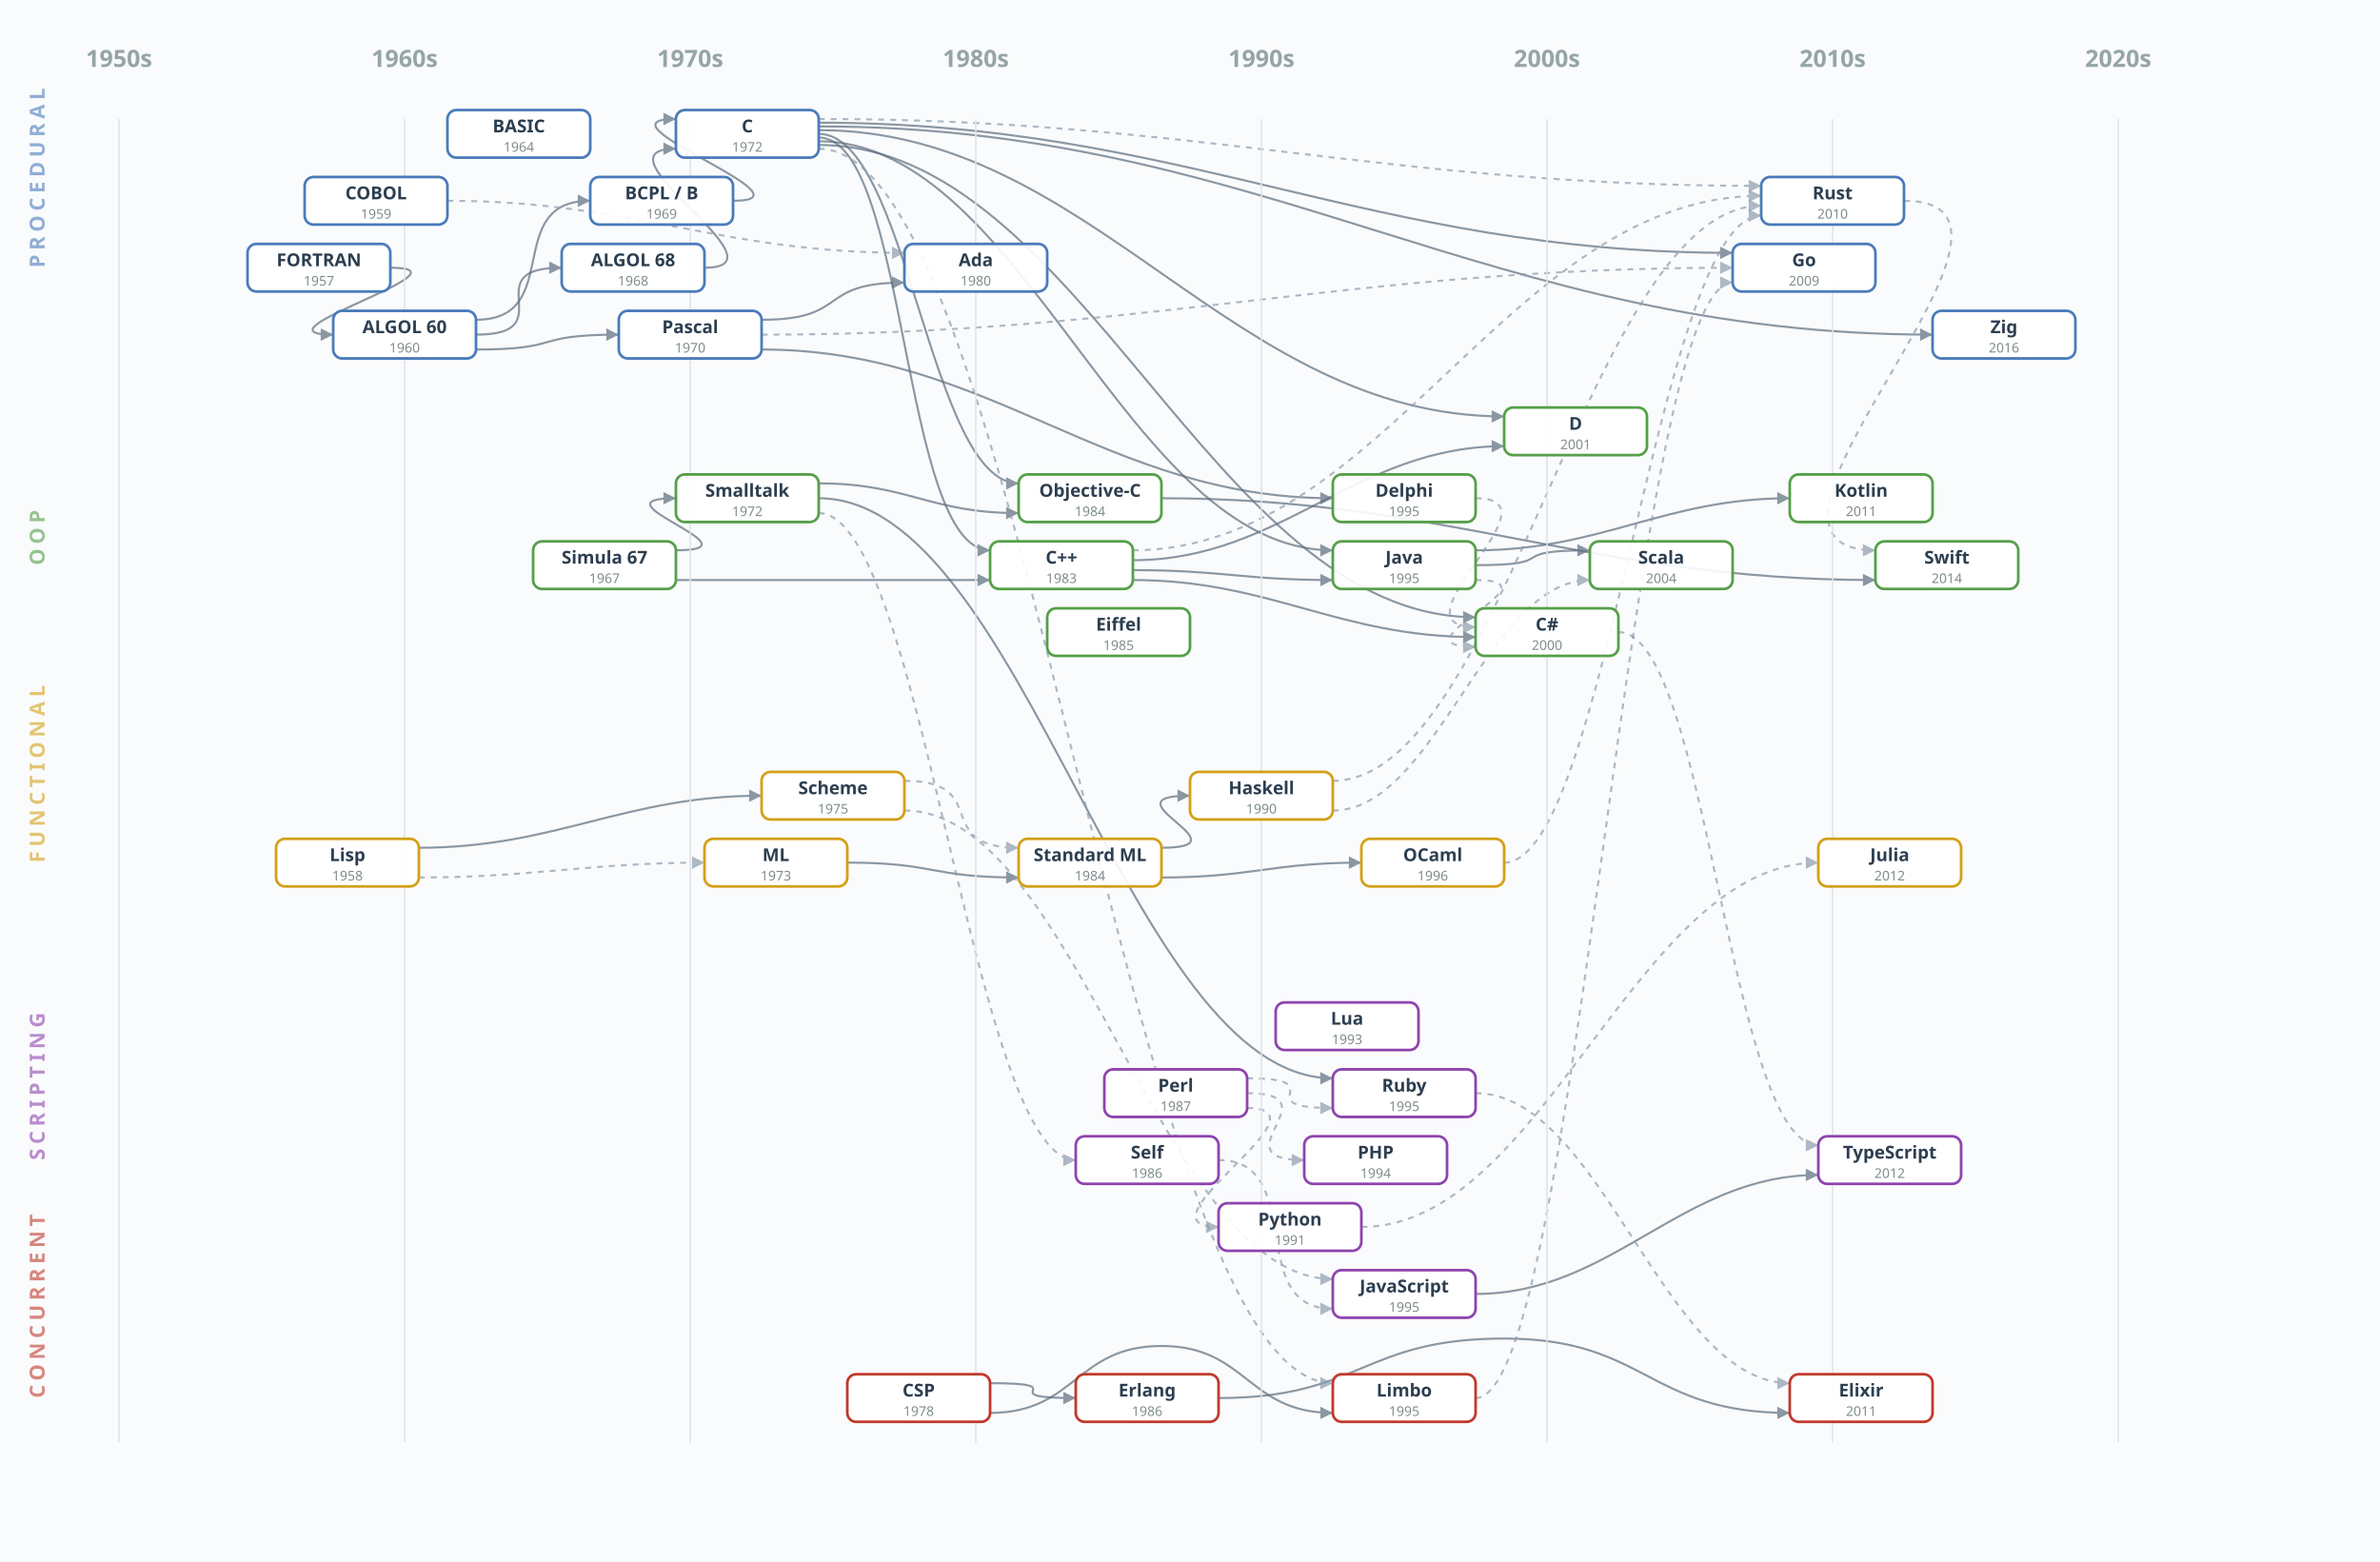
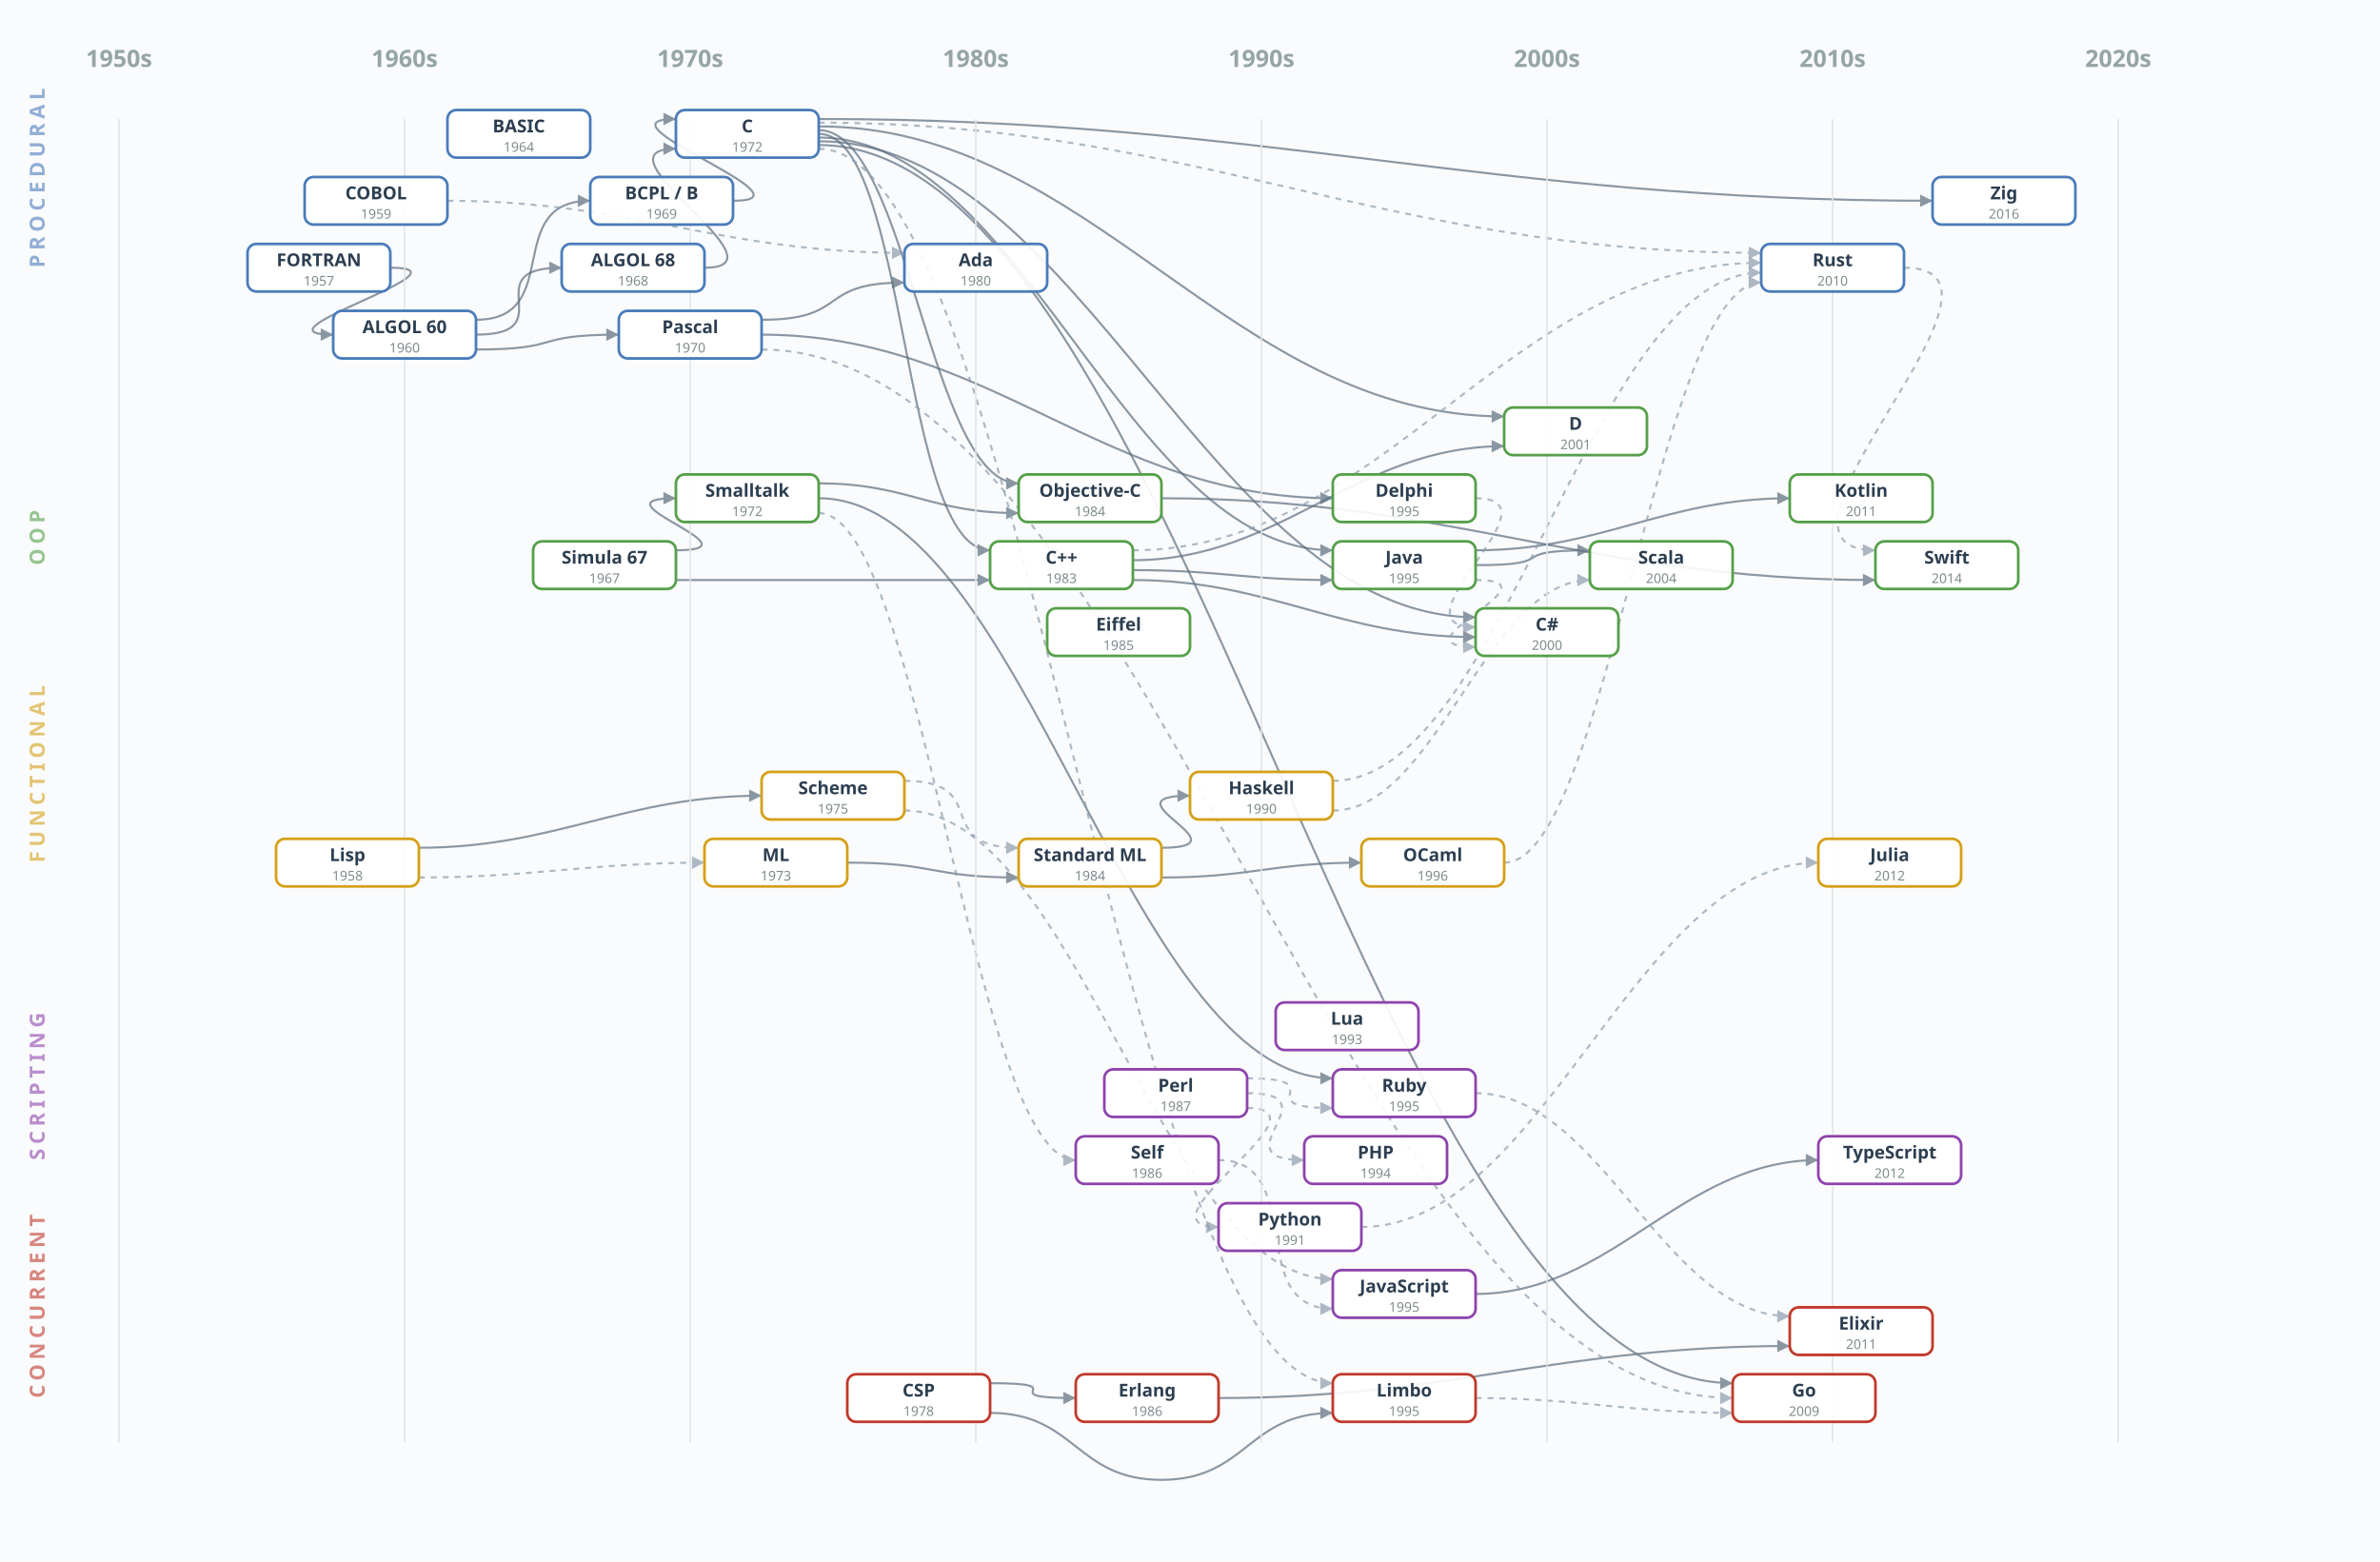
<svg xmlns="http://www.w3.org/2000/svg" viewBox="0 0 1600 1050" width="1600" height="1050">
  <rect width="1600" height="1050" fill="#fafbfc" />
  <defs>
    <marker id="as" viewBox="0 0 10 10" refX="10" refY="5" markerWidth="6" markerHeight="6" orient="auto-start-reverse">
      <path d="M0 0L10 5L0 10z" fill="#5a6c7d" />
    </marker>
    <marker id="ad" viewBox="0 0 10 10" refX="10" refY="5" markerWidth="6" markerHeight="6" orient="auto-start-reverse">
      <path d="M0 0L10 5L0 10z" fill="#8b9bac" />
    </marker>
  </defs>
  <path d="M262.4,180C322.4,180 164.0,225 224.0,225" stroke="#5a6c7d" stroke-width="1.4" fill="none" marker-end="url(#as)" opacity="0.7" />
  <path d="M320.0,225.0C380.0,225.0 317.6,180 377.6,180" stroke="#5a6c7d" stroke-width="1.4" fill="none" marker-end="url(#as)" opacity="0.7" />
  <path d="M320.0,235.0C380.0,235.0 356.0,225 416.0,225" stroke="#5a6c7d" stroke-width="1.4" fill="none" marker-end="url(#as)" opacity="0.7" />
  <path d="M320.0,215.0C380.0,215.0 336.8,135 396.8,135" stroke="#5a6c7d" stroke-width="1.4" fill="none" marker-end="url(#as)" opacity="0.7" />
  <path d="M492.8,135C552.8,135 394.4,80.0 454.4,80.0" stroke="#5a6c7d" stroke-width="1.4" fill="none" marker-end="url(#as)" opacity="0.7" />
  <path d="M473.6,180C533.6,180 394.4,100.0 454.4,100.0" stroke="#5a6c7d" stroke-width="1.4" fill="none" marker-end="url(#as)" opacity="0.7" />
  <path d="M512.0,215.0C572.0,215.0 548.0,190.0 608.0,190.0" stroke="#5a6c7d" stroke-width="1.4" fill="none" marker-end="url(#as)" opacity="0.7" />
-   <path d="M512.0,235.0C665.6,235.0 742.4,335 896.0,335" stroke="#5a6c7d" stroke-width="1.4" fill="none" marker-end="url(#as)" opacity="0.7" />
-   <path d="M550.4,92.5C610.4,92.5 605.6,370.0 665.6,370.0" stroke="#5a6c7d" stroke-width="1.4" fill="none" marker-end="url(#as)" opacity="0.7" />
-   <path d="M550.4,90.0C610.4,90.0 624.8,325.0 684.8,325.0" stroke="#5a6c7d" stroke-width="1.4" fill="none" marker-end="url(#as)" opacity="0.7" />
-   <path d="M550.4,95.0C688.64,95.0 757.76,370.0 896.0,370.0" stroke="#5a6c7d" stroke-width="1.4" fill="none" marker-end="url(#as)" opacity="0.7" />
-   <path d="M550.4,97.5C727.04,97.5 815.36,415.0 992.0,415.0" stroke="#5a6c7d" stroke-width="1.4" fill="none" marker-end="url(#as)" opacity="0.7" />
-   <path d="M550.4,82.5C796.16,82.5 919.04,170.0 1164.8,170.0" stroke="#5a6c7d" stroke-width="1.4" fill="none" marker-end="url(#as)" opacity="0.7" />
-   <path d="M550.4,87.5C734.72,87.5 826.88,280.0 1011.2,280.0" stroke="#5a6c7d" stroke-width="1.4" fill="none" marker-end="url(#as)" opacity="0.7" />
-   <path d="M550.4,85.0C849.92,85.0 999.68,225 1299.2,225" stroke="#5a6c7d" stroke-width="1.4" fill="none" marker-end="url(#as)" opacity="0.7" />
+   <path d="M512.0,225.0C665.6,225.0 742.4,335 896.0,335" stroke="#5a6c7d" stroke-width="1.4" fill="none" marker-end="url(#as)" opacity="0.7" />
+   <path d="M550.4,90.0C610.4,90.0 605.6,370.0 665.6,370.0" stroke="#5a6c7d" stroke-width="1.4" fill="none" marker-end="url(#as)" opacity="0.7" />
+   <path d="M550.4,87.5C610.4,87.5 624.8,325.0 684.8,325.0" stroke="#5a6c7d" stroke-width="1.4" fill="none" marker-end="url(#as)" opacity="0.7" />
+   <path d="M550.4,92.5C688.64,92.5 757.76,370.0 896.0,370.0" stroke="#5a6c7d" stroke-width="1.4" fill="none" marker-end="url(#as)" opacity="0.7" />
+   <path d="M550.4,95.0C727.04,95.0 815.36,415.0 992.0,415.0" stroke="#5a6c7d" stroke-width="1.4" fill="none" marker-end="url(#as)" opacity="0.7" />
+   <path d="M550.4,97.5C796.16,97.5 919.04,930.0 1164.8,930.0" stroke="#5a6c7d" stroke-width="1.4" fill="none" marker-end="url(#as)" opacity="0.7" />
+   <path d="M550.4,85.0C734.72,85.0 826.88,280.0 1011.2,280.0" stroke="#5a6c7d" stroke-width="1.4" fill="none" marker-end="url(#as)" opacity="0.7" />
+   <path d="M550.4,80.0C849.92,80.0 999.68,135 1299.2,135" stroke="#5a6c7d" stroke-width="1.4" fill="none" marker-end="url(#as)" opacity="0.7" />
  <path d="M454.4,370.0C514.4,370.0 394.4,335 454.4,335" stroke="#5a6c7d" stroke-width="1.4" fill="none" marker-end="url(#as)" opacity="0.7" />
  <path d="M454.4,390.0C538.88,390.0 581.12,390.0 665.6,390.0" stroke="#5a6c7d" stroke-width="1.4" fill="none" marker-end="url(#as)" opacity="0.7" />
  <path d="M550.4,325.0C610.4,325.0 624.8,345.0 684.8,345.0" stroke="#5a6c7d" stroke-width="1.4" fill="none" marker-end="url(#as)" opacity="0.7" />
  <path d="M550.4,335.0C688.64,335.0 757.76,725.0 896.0,725.0" stroke="#5a6c7d" stroke-width="1.4" fill="none" marker-end="url(#as)" opacity="0.7" />
  <path d="M761.6,383.333C821.6,383.333 836.0,390.0 896.0,390.0" stroke="#5a6c7d" stroke-width="1.4" fill="none" marker-end="url(#as)" opacity="0.7" />
  <path d="M761.6,390.0C853.76,390.0 899.84,428.333 992.0,428.333" stroke="#5a6c7d" stroke-width="1.4" fill="none" marker-end="url(#as)" opacity="0.7" />
  <path d="M761.6,376.667C861.44,376.667 911.36,300.0 1011.2,300.0" stroke="#5a6c7d" stroke-width="1.4" fill="none" marker-end="url(#as)" opacity="0.7" />
  <path d="M780.8,335C972.8,335 1068.8,390.0 1260.8,390.0" stroke="#5a6c7d" stroke-width="1.4" fill="none" marker-end="url(#as)" opacity="0.7" />
  <path d="M992.0,380.0C1052.0,380.0 1008.8,370.0 1068.8,370.0" stroke="#5a6c7d" stroke-width="1.4" fill="none" marker-end="url(#as)" opacity="0.7" />
  <path d="M992.0,370.0C1076.48,370.0 1118.72,335 1203.2,335" stroke="#5a6c7d" stroke-width="1.4" fill="none" marker-end="url(#as)" opacity="0.7" />
  <path d="M281.6,570.0C373.76,570.0 419.84,535 512.0,535" stroke="#5a6c7d" stroke-width="1.4" fill="none" marker-end="url(#as)" opacity="0.7" />
  <path d="M569.6,580C629.6,580 624.8,590.0 684.8,590.0" stroke="#5a6c7d" stroke-width="1.4" fill="none" marker-end="url(#as)" opacity="0.7" />
  <path d="M780.8,590.0C840.8,590.0 855.2,580 915.2,580" stroke="#5a6c7d" stroke-width="1.4" fill="none" marker-end="url(#as)" opacity="0.7" />
  <path d="M780.8,570.0C840.8,570.0 740.0,535 800.0,535" stroke="#5a6c7d" stroke-width="1.4" fill="none" marker-end="url(#as)" opacity="0.7" />
-   <path d="M992.0,870C1084.16,870 1130.24,790.0 1222.4,790.0" stroke="#5a6c7d" stroke-width="1.4" fill="none" marker-end="url(#as)" opacity="0.7" />
+   <path d="M992.0,870C1084.16,870 1130.24,780 1222.4,780" stroke="#5a6c7d" stroke-width="1.4" fill="none" marker-end="url(#as)" opacity="0.7" />
  <path d="M665.6,930.0C725.6,930.0 663.2,940 723.2,940" stroke="#5a6c7d" stroke-width="1.4" fill="none" marker-end="url(#as)" opacity="0.7" />
-   <path d="M665.6,950.0C723.2,950.0 723.2,905.0 780.8,905.0C838.4,905.0 838.4,950.0 896.0,950.0" stroke="#5a6c7d" stroke-width="1.4" fill="none" marker-end="url(#as)" opacity="0.7" />
-   <path d="M819.2,940C915.2,940 915.2,900.0 1011.2,900.0C1107.2,900.0 1107.2,950.0 1203.2,950.0" stroke="#5a6c7d" stroke-width="1.4" fill="none" marker-end="url(#as)" opacity="0.7" />
+   <path d="M665.6,950.0C723.2,950.0 723.2,995.0 780.8,995.0C838.4,995.0 838.4,950.0 896.0,950.0" stroke="#5a6c7d" stroke-width="1.4" fill="none" marker-end="url(#as)" opacity="0.7" />
+   <path d="M819.2,940C972.8,940 1049.6,905.0 1203.2,905.0" stroke="#5a6c7d" stroke-width="1.4" fill="none" marker-end="url(#as)" opacity="0.7" />
  <path d="M550.4,345.0C619.52,345.0 654.08,780 723.2,780" stroke="#8b9bac" stroke-width="1.4" fill="none" stroke-dasharray="4,4" marker-end="url(#ad)" opacity="0.7" />
  <path d="M281.6,590.0C358.4,590.0 396.8,580 473.6,580" stroke="#8b9bac" stroke-width="1.4" fill="none" stroke-dasharray="4,4" marker-end="url(#ad)" opacity="0.7" />
  <path d="M608.0,525.0C668.0,525.0 624.8,570.0 684.8,570.0" stroke="#8b9bac" stroke-width="1.4" fill="none" stroke-dasharray="4,4" marker-end="url(#ad)" opacity="0.7" />
  <path d="M896.0,545.0C965.12,545.0 999.68,390.0 1068.8,390.0" stroke="#8b9bac" stroke-width="1.4" fill="none" stroke-dasharray="4,4" marker-end="url(#ad)" opacity="0.7" />
  <path d="M819.2,780C879.2,780 836.0,880.0 896.0,880.0" stroke="#8b9bac" stroke-width="1.4" fill="none" stroke-dasharray="4,4" marker-end="url(#ad)" opacity="0.7" />
  <path d="M838.4,745.0C898.4,745.0 759.2,825 819.2,825" stroke="#8b9bac" stroke-width="1.4" fill="none" stroke-dasharray="4,4" marker-end="url(#ad)" opacity="0.7" />
  <path d="M838.4,725.0C898.4,725.0 836.0,745.0 896.0,745.0" stroke="#8b9bac" stroke-width="1.4" fill="none" stroke-dasharray="4,4" marker-end="url(#ad)" opacity="0.7" />
  <path d="M838.4,735.0C898.4,735.0 816.8,780 876.8,780" stroke="#8b9bac" stroke-width="1.4" fill="none" stroke-dasharray="4,4" marker-end="url(#ad)" opacity="0.7" />
  <path d="M915.2,825C1038.08,825 1099.52,580 1222.4,580" stroke="#8b9bac" stroke-width="1.4" fill="none" stroke-dasharray="4,4" marker-end="url(#ad)" opacity="0.7" />
-   <path d="M550.4,80.0C803.84,80.0 930.56,125.0 1184.0,125.0" stroke="#8b9bac" stroke-width="1.4" fill="none" stroke-dasharray="4,4" marker-end="url(#ad)" opacity="0.7" />
-   <path d="M1011.2,580C1080.32,580 1114.88,145.0 1184.0,145.0" stroke="#8b9bac" stroke-width="1.4" fill="none" stroke-dasharray="4,4" marker-end="url(#ad)" opacity="0.7" />
-   <path d="M761.6,370.0C930.56,370.0 1015.04,131.667 1184.0,131.667" stroke="#8b9bac" stroke-width="1.4" fill="none" stroke-dasharray="4,4" marker-end="url(#ad)" opacity="0.7" />
+   <path d="M550.4,82.5C803.84,82.5 930.56,170.0 1184.0,170.0" stroke="#8b9bac" stroke-width="1.4" fill="none" stroke-dasharray="4,4" marker-end="url(#ad)" opacity="0.7" />
+   <path d="M1011.2,580C1080.32,580 1114.88,190.0 1184.0,190.0" stroke="#8b9bac" stroke-width="1.4" fill="none" stroke-dasharray="4,4" marker-end="url(#ad)" opacity="0.7" />
+   <path d="M761.6,370.0C930.56,370.0 1015.04,176.667 1184.0,176.667" stroke="#8b9bac" stroke-width="1.4" fill="none" stroke-dasharray="4,4" marker-end="url(#ad)" opacity="0.7" />
  <path d="M608.0,545.0C723.2,545.0 780.8,860.0 896.0,860.0" stroke="#8b9bac" stroke-width="1.4" fill="none" stroke-dasharray="4,4" marker-end="url(#ad)" opacity="0.7" />
-   <path d="M992.0,735C1076.48,735 1118.72,930.0 1203.2,930.0" stroke="#8b9bac" stroke-width="1.4" fill="none" stroke-dasharray="4,4" marker-end="url(#ad)" opacity="0.7" />
+   <path d="M992.0,735C1076.48,735 1118.72,885.0 1203.2,885.0" stroke="#8b9bac" stroke-width="1.4" fill="none" stroke-dasharray="4,4" marker-end="url(#ad)" opacity="0.7" />
  <path d="M992.0,390.0C1052.0,390.0 932.0,435.0 992.0,435.0" stroke="#8b9bac" stroke-width="1.4" fill="none" stroke-dasharray="4,4" marker-end="url(#ad)" opacity="0.7" />
-   <path d="M896.0,525.0C1011.2,525.0 1068.8,138.333 1184.0,138.333" stroke="#8b9bac" stroke-width="1.4" fill="none" stroke-dasharray="4,4" marker-end="url(#ad)" opacity="0.7" />
+   <path d="M896.0,525.0C1011.2,525.0 1068.8,183.333 1184.0,183.333" stroke="#8b9bac" stroke-width="1.4" fill="none" stroke-dasharray="4,4" marker-end="url(#ad)" opacity="0.7" />
  <path d="M992.0,335C1052.0,335 932.0,421.667 992.0,421.667" stroke="#8b9bac" stroke-width="1.4" fill="none" stroke-dasharray="4,4" marker-end="url(#ad)" opacity="0.7" />
  <path d="M300.8,135C423.68,135 485.12,170.0 608.0,170.0" stroke="#8b9bac" stroke-width="1.4" fill="none" stroke-dasharray="4,4" marker-end="url(#ad)" opacity="0.7" />
-   <path d="M992.0,940C1061.12,940 1095.68,190.0 1164.8,190.0" stroke="#8b9bac" stroke-width="1.4" fill="none" stroke-dasharray="4,4" marker-end="url(#ad)" opacity="0.7" />
-   <path d="M512.0,225.0C773.12,225.0 903.68,180.0 1164.8,180.0" stroke="#8b9bac" stroke-width="1.4" fill="none" stroke-dasharray="4,4" marker-end="url(#ad)" opacity="0.7" />
+   <path d="M992.0,940C1061.12,940 1095.68,950.0 1164.8,950.0" stroke="#8b9bac" stroke-width="1.4" fill="none" stroke-dasharray="4,4" marker-end="url(#ad)" opacity="0.7" />
+   <path d="M512.0,235.0C773.12,235.0 903.68,940.0 1164.8,940.0" stroke="#8b9bac" stroke-width="1.4" fill="none" stroke-dasharray="4,4" marker-end="url(#ad)" opacity="0.7" />
  <path d="M550.4,100.0C688.64,100.0 757.76,930.0 896.0,930.0" stroke="#8b9bac" stroke-width="1.4" fill="none" stroke-dasharray="4,4" marker-end="url(#ad)" opacity="0.7" />
-   <path d="M1280.0,135C1397.5,135 1143.3,370.0 1260.8,370.0" stroke="#8b9bac" stroke-width="1.4" fill="none" stroke-dasharray="4,4" marker-end="url(#ad)" opacity="0.7" />
-   <path d="M1088.0,425C1148.0,425 1162.4,770.0 1222.4,770.0" stroke="#8b9bac" stroke-width="1.4" fill="none" stroke-dasharray="4,4" marker-end="url(#ad)" opacity="0.7" />
+   <path d="M1280.0,180C1375.0,180 1165.8,370.0 1260.8,370.0" stroke="#8b9bac" stroke-width="1.4" fill="none" stroke-dasharray="4,4" marker-end="url(#ad)" opacity="0.7" />
  <line x1="80.0" y1="80" x2="80.0" y2="970" stroke="#e1e4e8" stroke-width="1" />
  <text x="80.0" y="45" text-anchor="middle" font-size="16" font-family="sans-serif" fill="#95a5a6" font-weight="bold">1950s</text>
  <line x1="272.0" y1="80" x2="272.0" y2="970" stroke="#e1e4e8" stroke-width="1" />
  <text x="272.0" y="45" text-anchor="middle" font-size="16" font-family="sans-serif" fill="#95a5a6" font-weight="bold">1960s</text>
  <line x1="464.0" y1="80" x2="464.0" y2="970" stroke="#e1e4e8" stroke-width="1" />
  <text x="464.0" y="45" text-anchor="middle" font-size="16" font-family="sans-serif" fill="#95a5a6" font-weight="bold">1970s</text>
  <line x1="656.0" y1="80" x2="656.0" y2="970" stroke="#e1e4e8" stroke-width="1" />
  <text x="656.0" y="45" text-anchor="middle" font-size="16" font-family="sans-serif" fill="#95a5a6" font-weight="bold">1980s</text>
  <line x1="848.0" y1="80" x2="848.0" y2="970" stroke="#e1e4e8" stroke-width="1" />
  <text x="848.0" y="45" text-anchor="middle" font-size="16" font-family="sans-serif" fill="#95a5a6" font-weight="bold">1990s</text>
  <line x1="1040.0" y1="80" x2="1040.0" y2="970" stroke="#e1e4e8" stroke-width="1" />
  <text x="1040.0" y="45" text-anchor="middle" font-size="16" font-family="sans-serif" fill="#95a5a6" font-weight="bold">2000s</text>
  <line x1="1232.0" y1="80" x2="1232.0" y2="970" stroke="#e1e4e8" stroke-width="1" />
  <text x="1232.0" y="45" text-anchor="middle" font-size="16" font-family="sans-serif" fill="#95a5a6" font-weight="bold">2010s</text>
  <line x1="1424.0" y1="80" x2="1424.0" y2="970" stroke="#e1e4e8" stroke-width="1" />
  <text x="1424.0" y="45" text-anchor="middle" font-size="16" font-family="sans-serif" fill="#95a5a6" font-weight="bold">2020s</text>
  <text x="30" y="180" transform="rotate(-90 30 180)" font-size="14" font-family="sans-serif" fill="#4a7cba" font-weight="bold" opacity="0.6" letter-spacing="3">PROCEDURAL</text>
  <text x="30" y="380" transform="rotate(-90 30 380)" font-size="14" font-family="sans-serif" fill="#55a049" font-weight="bold" opacity="0.6" letter-spacing="3">OOP</text>
  <text x="30" y="580" transform="rotate(-90 30 580)" font-size="14" font-family="sans-serif" fill="#d4a017" font-weight="bold" opacity="0.6" letter-spacing="3">FUNCTIONAL</text>
  <text x="30" y="780" transform="rotate(-90 30 780)" font-size="14" font-family="sans-serif" fill="#8e44ad" font-weight="bold" opacity="0.6" letter-spacing="3">SCRIPTING</text>
  <text x="30" y="940" transform="rotate(-90 30 940)" font-size="14" font-family="sans-serif" fill="#c0392b" font-weight="bold" opacity="0.6" letter-spacing="3">CONCURRENT</text>
  <g>
    <rect x="166.4" y="164.0" width="96" height="32" rx="6" ry="6" fill="#ffffff" fill-opacity="0.9" stroke="#4a7cba" stroke-width="1.8" />
    <text x="214.4" y="179" text-anchor="middle" font-size="12" font-family="sans-serif" font-weight="bold" fill="#2c3e50">FORTRAN</text>
    <text x="214.4" y="192" text-anchor="middle" font-size="9" font-family="sans-serif" fill="#7f8c8d">1957</text>
  </g>
  <g>
    <rect x="204.8" y="119.0" width="96" height="32" rx="6" ry="6" fill="#ffffff" fill-opacity="0.9" stroke="#4a7cba" stroke-width="1.8" />
    <text x="252.8" y="134" text-anchor="middle" font-size="12" font-family="sans-serif" font-weight="bold" fill="#2c3e50">COBOL</text>
    <text x="252.8" y="147" text-anchor="middle" font-size="9" font-family="sans-serif" fill="#7f8c8d">1959</text>
  </g>
  <g>
    <rect x="224.0" y="209.0" width="96" height="32" rx="6" ry="6" fill="#ffffff" fill-opacity="0.9" stroke="#4a7cba" stroke-width="1.8" />
    <text x="272.0" y="224" text-anchor="middle" font-size="12" font-family="sans-serif" font-weight="bold" fill="#2c3e50">ALGOL 60</text>
    <text x="272.0" y="237" text-anchor="middle" font-size="9" font-family="sans-serif" fill="#7f8c8d">1960</text>
  </g>
  <g>
    <rect x="377.6" y="164.0" width="96" height="32" rx="6" ry="6" fill="#ffffff" fill-opacity="0.9" stroke="#4a7cba" stroke-width="1.8" />
    <text x="425.6" y="179" text-anchor="middle" font-size="12" font-family="sans-serif" font-weight="bold" fill="#2c3e50">ALGOL 68</text>
    <text x="425.6" y="192" text-anchor="middle" font-size="9" font-family="sans-serif" fill="#7f8c8d">1968</text>
  </g>
  <g>
    <rect x="416.0" y="209.0" width="96" height="32" rx="6" ry="6" fill="#ffffff" fill-opacity="0.9" stroke="#4a7cba" stroke-width="1.8" />
    <text x="464.0" y="224" text-anchor="middle" font-size="12" font-family="sans-serif" font-weight="bold" fill="#2c3e50">Pascal</text>
    <text x="464.0" y="237" text-anchor="middle" font-size="9" font-family="sans-serif" fill="#7f8c8d">1970</text>
  </g>
  <g>
    <rect x="396.8" y="119.0" width="96" height="32" rx="6" ry="6" fill="#ffffff" fill-opacity="0.9" stroke="#4a7cba" stroke-width="1.8" />
    <text x="444.8" y="134" text-anchor="middle" font-size="12" font-family="sans-serif" font-weight="bold" fill="#2c3e50">BCPL / B</text>
    <text x="444.8" y="147" text-anchor="middle" font-size="9" font-family="sans-serif" fill="#7f8c8d">1969</text>
  </g>
  <g>
    <rect x="454.4" y="74.0" width="96" height="32" rx="6" ry="6" fill="#ffffff" fill-opacity="0.9" stroke="#4a7cba" stroke-width="1.8" />
    <text x="502.4" y="89" text-anchor="middle" font-size="12" font-family="sans-serif" font-weight="bold" fill="#2c3e50">C</text>
    <text x="502.4" y="102" text-anchor="middle" font-size="9" font-family="sans-serif" fill="#7f8c8d">1972</text>
  </g>
  <g>
    <rect x="608.0" y="164.0" width="96" height="32" rx="6" ry="6" fill="#ffffff" fill-opacity="0.9" stroke="#4a7cba" stroke-width="1.8" />
    <text x="656.0" y="179" text-anchor="middle" font-size="12" font-family="sans-serif" font-weight="bold" fill="#2c3e50">Ada</text>
    <text x="656.0" y="192" text-anchor="middle" font-size="9" font-family="sans-serif" fill="#7f8c8d">1980</text>
  </g>
  <g>
-     <rect x="1164.8" y="164.0" width="96" height="32" rx="6" ry="6" fill="#ffffff" fill-opacity="0.9" stroke="#4a7cba" stroke-width="1.8" />
-     <text x="1212.8" y="179" text-anchor="middle" font-size="12" font-family="sans-serif" font-weight="bold" fill="#2c3e50">Go</text>
-     <text x="1212.8" y="192" text-anchor="middle" font-size="9" font-family="sans-serif" fill="#7f8c8d">2009</text>
-   </g>
-   <g>
-     <rect x="1184.0" y="119.0" width="96" height="32" rx="6" ry="6" fill="#ffffff" fill-opacity="0.9" stroke="#4a7cba" stroke-width="1.8" />
-     <text x="1232.0" y="134" text-anchor="middle" font-size="12" font-family="sans-serif" font-weight="bold" fill="#2c3e50">Rust</text>
-     <text x="1232.0" y="147" text-anchor="middle" font-size="9" font-family="sans-serif" fill="#7f8c8d">2010</text>
-   </g>
-   <g>
-     <rect x="1299.2" y="209.0" width="96" height="32" rx="6" ry="6" fill="#ffffff" fill-opacity="0.9" stroke="#4a7cba" stroke-width="1.8" />
-     <text x="1347.2" y="224" text-anchor="middle" font-size="12" font-family="sans-serif" font-weight="bold" fill="#2c3e50">Zig</text>
-     <text x="1347.2" y="237" text-anchor="middle" font-size="9" font-family="sans-serif" fill="#7f8c8d">2016</text>
+     <rect x="1184.0" y="164.0" width="96" height="32" rx="6" ry="6" fill="#ffffff" fill-opacity="0.9" stroke="#4a7cba" stroke-width="1.8" />
+     <text x="1232.0" y="179" text-anchor="middle" font-size="12" font-family="sans-serif" font-weight="bold" fill="#2c3e50">Rust</text>
+     <text x="1232.0" y="192" text-anchor="middle" font-size="9" font-family="sans-serif" fill="#7f8c8d">2010</text>
+   </g>
+   <g>
+     <rect x="1299.2" y="119.0" width="96" height="32" rx="6" ry="6" fill="#ffffff" fill-opacity="0.9" stroke="#4a7cba" stroke-width="1.8" />
+     <text x="1347.2" y="134" text-anchor="middle" font-size="12" font-family="sans-serif" font-weight="bold" fill="#2c3e50">Zig</text>
+     <text x="1347.2" y="147" text-anchor="middle" font-size="9" font-family="sans-serif" fill="#7f8c8d">2016</text>
  </g>
  <g>
    <rect x="358.4" y="364.0" width="96" height="32" rx="6" ry="6" fill="#ffffff" fill-opacity="0.9" stroke="#55a049" stroke-width="1.8" />
    <text x="406.4" y="379" text-anchor="middle" font-size="12" font-family="sans-serif" font-weight="bold" fill="#2c3e50">Simula 67</text>
    <text x="406.4" y="392" text-anchor="middle" font-size="9" font-family="sans-serif" fill="#7f8c8d">1967</text>
  </g>
  <g>
    <rect x="454.4" y="319.0" width="96" height="32" rx="6" ry="6" fill="#ffffff" fill-opacity="0.9" stroke="#55a049" stroke-width="1.8" />
    <text x="502.4" y="334" text-anchor="middle" font-size="12" font-family="sans-serif" font-weight="bold" fill="#2c3e50">Smalltalk</text>
    <text x="502.4" y="347" text-anchor="middle" font-size="9" font-family="sans-serif" fill="#7f8c8d">1972</text>
  </g>
  <g>
    <rect x="665.6" y="364.0" width="96" height="32" rx="6" ry="6" fill="#ffffff" fill-opacity="0.9" stroke="#55a049" stroke-width="1.8" />
    <text x="713.6" y="379" text-anchor="middle" font-size="12" font-family="sans-serif" font-weight="bold" fill="#2c3e50">C++</text>
    <text x="713.6" y="392" text-anchor="middle" font-size="9" font-family="sans-serif" fill="#7f8c8d">1983</text>
  </g>
  <g>
    <rect x="684.8" y="319.0" width="96" height="32" rx="6" ry="6" fill="#ffffff" fill-opacity="0.9" stroke="#55a049" stroke-width="1.8" />
    <text x="732.8" y="334" text-anchor="middle" font-size="12" font-family="sans-serif" font-weight="bold" fill="#2c3e50">Objective-C</text>
    <text x="732.8" y="347" text-anchor="middle" font-size="9" font-family="sans-serif" fill="#7f8c8d">1984</text>
  </g>
  <g>
    <rect x="704.0" y="409.0" width="96" height="32" rx="6" ry="6" fill="#ffffff" fill-opacity="0.9" stroke="#55a049" stroke-width="1.8" />
    <text x="752.0" y="424" text-anchor="middle" font-size="12" font-family="sans-serif" font-weight="bold" fill="#2c3e50">Eiffel</text>
    <text x="752.0" y="437" text-anchor="middle" font-size="9" font-family="sans-serif" fill="#7f8c8d">1985</text>
  </g>
  <g>
    <rect x="896.0" y="364.0" width="96" height="32" rx="6" ry="6" fill="#ffffff" fill-opacity="0.9" stroke="#55a049" stroke-width="1.8" />
    <text x="944.0" y="379" text-anchor="middle" font-size="12" font-family="sans-serif" font-weight="bold" fill="#2c3e50">Java</text>
    <text x="944.0" y="392" text-anchor="middle" font-size="9" font-family="sans-serif" fill="#7f8c8d">1995</text>
  </g>
  <g>
    <rect x="896.0" y="319.0" width="96" height="32" rx="6" ry="6" fill="#ffffff" fill-opacity="0.9" stroke="#55a049" stroke-width="1.8" />
    <text x="944.0" y="334" text-anchor="middle" font-size="12" font-family="sans-serif" font-weight="bold" fill="#2c3e50">Delphi</text>
    <text x="944.0" y="347" text-anchor="middle" font-size="9" font-family="sans-serif" fill="#7f8c8d">1995</text>
  </g>
  <g>
    <rect x="992.0" y="409.0" width="96" height="32" rx="6" ry="6" fill="#ffffff" fill-opacity="0.9" stroke="#55a049" stroke-width="1.8" />
    <text x="1040.0" y="424" text-anchor="middle" font-size="12" font-family="sans-serif" font-weight="bold" fill="#2c3e50">C#</text>
    <text x="1040.0" y="437" text-anchor="middle" font-size="9" font-family="sans-serif" fill="#7f8c8d">2000</text>
  </g>
  <g>
    <rect x="1011.2" y="274.0" width="96" height="32" rx="6" ry="6" fill="#ffffff" fill-opacity="0.9" stroke="#55a049" stroke-width="1.8" />
    <text x="1059.2" y="289" text-anchor="middle" font-size="12" font-family="sans-serif" font-weight="bold" fill="#2c3e50">D</text>
    <text x="1059.2" y="302" text-anchor="middle" font-size="9" font-family="sans-serif" fill="#7f8c8d">2001</text>
  </g>
  <g>
    <rect x="1068.8" y="364.0" width="96" height="32" rx="6" ry="6" fill="#ffffff" fill-opacity="0.9" stroke="#55a049" stroke-width="1.8" />
    <text x="1116.8" y="379" text-anchor="middle" font-size="12" font-family="sans-serif" font-weight="bold" fill="#2c3e50">Scala</text>
    <text x="1116.8" y="392" text-anchor="middle" font-size="9" font-family="sans-serif" fill="#7f8c8d">2004</text>
  </g>
  <g>
    <rect x="1203.2" y="319.0" width="96" height="32" rx="6" ry="6" fill="#ffffff" fill-opacity="0.9" stroke="#55a049" stroke-width="1.8" />
    <text x="1251.2" y="334" text-anchor="middle" font-size="12" font-family="sans-serif" font-weight="bold" fill="#2c3e50">Kotlin</text>
    <text x="1251.2" y="347" text-anchor="middle" font-size="9" font-family="sans-serif" fill="#7f8c8d">2011</text>
  </g>
  <g>
    <rect x="1260.8" y="364.0" width="96" height="32" rx="6" ry="6" fill="#ffffff" fill-opacity="0.9" stroke="#55a049" stroke-width="1.8" />
    <text x="1308.8" y="379" text-anchor="middle" font-size="12" font-family="sans-serif" font-weight="bold" fill="#2c3e50">Swift</text>
    <text x="1308.8" y="392" text-anchor="middle" font-size="9" font-family="sans-serif" fill="#7f8c8d">2014</text>
  </g>
  <g>
    <rect x="185.6" y="564.0" width="96" height="32" rx="6" ry="6" fill="#ffffff" fill-opacity="0.9" stroke="#d4a017" stroke-width="1.8" />
    <text x="233.6" y="579" text-anchor="middle" font-size="12" font-family="sans-serif" font-weight="bold" fill="#2c3e50">Lisp</text>
    <text x="233.6" y="592" text-anchor="middle" font-size="9" font-family="sans-serif" fill="#7f8c8d">1958</text>
  </g>
  <g>
    <rect x="512.0" y="519.0" width="96" height="32" rx="6" ry="6" fill="#ffffff" fill-opacity="0.9" stroke="#d4a017" stroke-width="1.8" />
    <text x="560.0" y="534" text-anchor="middle" font-size="12" font-family="sans-serif" font-weight="bold" fill="#2c3e50">Scheme</text>
    <text x="560.0" y="547" text-anchor="middle" font-size="9" font-family="sans-serif" fill="#7f8c8d">1975</text>
  </g>
  <g>
    <rect x="473.6" y="564.0" width="96" height="32" rx="6" ry="6" fill="#ffffff" fill-opacity="0.9" stroke="#d4a017" stroke-width="1.8" />
    <text x="521.6" y="579" text-anchor="middle" font-size="12" font-family="sans-serif" font-weight="bold" fill="#2c3e50">ML</text>
    <text x="521.6" y="592" text-anchor="middle" font-size="9" font-family="sans-serif" fill="#7f8c8d">1973</text>
  </g>
  <g>
    <rect x="684.8" y="564.0" width="96" height="32" rx="6" ry="6" fill="#ffffff" fill-opacity="0.9" stroke="#d4a017" stroke-width="1.8" />
    <text x="732.8" y="579" text-anchor="middle" font-size="12" font-family="sans-serif" font-weight="bold" fill="#2c3e50">Standard ML</text>
    <text x="732.8" y="592" text-anchor="middle" font-size="9" font-family="sans-serif" fill="#7f8c8d">1984</text>
  </g>
  <g>
    <rect x="800.0" y="519.0" width="96" height="32" rx="6" ry="6" fill="#ffffff" fill-opacity="0.9" stroke="#d4a017" stroke-width="1.8" />
    <text x="848.0" y="534" text-anchor="middle" font-size="12" font-family="sans-serif" font-weight="bold" fill="#2c3e50">Haskell</text>
    <text x="848.0" y="547" text-anchor="middle" font-size="9" font-family="sans-serif" fill="#7f8c8d">1990</text>
  </g>
  <g>
    <rect x="915.2" y="564.0" width="96" height="32" rx="6" ry="6" fill="#ffffff" fill-opacity="0.9" stroke="#d4a017" stroke-width="1.8" />
    <text x="963.2" y="579" text-anchor="middle" font-size="12" font-family="sans-serif" font-weight="bold" fill="#2c3e50">OCaml</text>
    <text x="963.2" y="592" text-anchor="middle" font-size="9" font-family="sans-serif" fill="#7f8c8d">1996</text>
  </g>
  <g>
    <rect x="1222.4" y="564.0" width="96" height="32" rx="6" ry="6" fill="#ffffff" fill-opacity="0.9" stroke="#d4a017" stroke-width="1.8" />
    <text x="1270.4" y="579" text-anchor="middle" font-size="12" font-family="sans-serif" font-weight="bold" fill="#2c3e50">Julia</text>
    <text x="1270.4" y="592" text-anchor="middle" font-size="9" font-family="sans-serif" fill="#7f8c8d">2012</text>
  </g>
  <g>
    <rect x="300.8" y="74.0" width="96" height="32" rx="6" ry="6" fill="#ffffff" fill-opacity="0.9" stroke="#4a7cba" stroke-width="1.8" />
    <text x="348.8" y="89" text-anchor="middle" font-size="12" font-family="sans-serif" font-weight="bold" fill="#2c3e50">BASIC</text>
    <text x="348.8" y="102" text-anchor="middle" font-size="9" font-family="sans-serif" fill="#7f8c8d">1964</text>
  </g>
  <g>
    <rect x="742.4" y="719.0" width="96" height="32" rx="6" ry="6" fill="#ffffff" fill-opacity="0.9" stroke="#8e44ad" stroke-width="1.8" />
    <text x="790.4" y="734" text-anchor="middle" font-size="12" font-family="sans-serif" font-weight="bold" fill="#2c3e50">Perl</text>
    <text x="790.4" y="747" text-anchor="middle" font-size="9" font-family="sans-serif" fill="#7f8c8d">1987</text>
  </g>
  <g>
    <rect x="819.2" y="809.0" width="96" height="32" rx="6" ry="6" fill="#ffffff" fill-opacity="0.9" stroke="#8e44ad" stroke-width="1.8" />
    <text x="867.2" y="824" text-anchor="middle" font-size="12" font-family="sans-serif" font-weight="bold" fill="#2c3e50">Python</text>
    <text x="867.2" y="837" text-anchor="middle" font-size="9" font-family="sans-serif" fill="#7f8c8d">1991</text>
  </g>
  <g>
    <rect x="896.0" y="719.0" width="96" height="32" rx="6" ry="6" fill="#ffffff" fill-opacity="0.9" stroke="#8e44ad" stroke-width="1.8" />
    <text x="944.0" y="734" text-anchor="middle" font-size="12" font-family="sans-serif" font-weight="bold" fill="#2c3e50">Ruby</text>
    <text x="944.0" y="747" text-anchor="middle" font-size="9" font-family="sans-serif" fill="#7f8c8d">1995</text>
  </g>
  <g>
    <rect x="876.8" y="764.0" width="96" height="32" rx="6" ry="6" fill="#ffffff" fill-opacity="0.9" stroke="#8e44ad" stroke-width="1.8" />
    <text x="924.8" y="779" text-anchor="middle" font-size="12" font-family="sans-serif" font-weight="bold" fill="#2c3e50">PHP</text>
    <text x="924.8" y="792" text-anchor="middle" font-size="9" font-family="sans-serif" fill="#7f8c8d">1994</text>
  </g>
  <g>
    <rect x="857.6" y="674.0" width="96" height="32" rx="6" ry="6" fill="#ffffff" fill-opacity="0.9" stroke="#8e44ad" stroke-width="1.8" />
    <text x="905.6" y="689" text-anchor="middle" font-size="12" font-family="sans-serif" font-weight="bold" fill="#2c3e50">Lua</text>
    <text x="905.6" y="702" text-anchor="middle" font-size="9" font-family="sans-serif" fill="#7f8c8d">1993</text>
  </g>
  <g>
    <rect x="896.0" y="854.0" width="96" height="32" rx="6" ry="6" fill="#ffffff" fill-opacity="0.9" stroke="#8e44ad" stroke-width="1.8" />
    <text x="944.0" y="869" text-anchor="middle" font-size="12" font-family="sans-serif" font-weight="bold" fill="#2c3e50">JavaScript</text>
    <text x="944.0" y="882" text-anchor="middle" font-size="9" font-family="sans-serif" fill="#7f8c8d">1995</text>
  </g>
  <g>
    <rect x="1222.4" y="764.0" width="96" height="32" rx="6" ry="6" fill="#ffffff" fill-opacity="0.9" stroke="#8e44ad" stroke-width="1.8" />
    <text x="1270.4" y="779" text-anchor="middle" font-size="12" font-family="sans-serif" font-weight="bold" fill="#2c3e50">TypeScript</text>
    <text x="1270.4" y="792" text-anchor="middle" font-size="9" font-family="sans-serif" fill="#7f8c8d">2012</text>
  </g>
  <g>
    <rect x="723.2" y="764.0" width="96" height="32" rx="6" ry="6" fill="#ffffff" fill-opacity="0.9" stroke="#8e44ad" stroke-width="1.8" />
    <text x="771.2" y="779" text-anchor="middle" font-size="12" font-family="sans-serif" font-weight="bold" fill="#2c3e50">Self</text>
    <text x="771.2" y="792" text-anchor="middle" font-size="9" font-family="sans-serif" fill="#7f8c8d">1986</text>
  </g>
  <g>
    <rect x="569.6" y="924.0" width="96" height="32" rx="6" ry="6" fill="#ffffff" fill-opacity="0.9" stroke="#c0392b" stroke-width="1.8" />
    <text x="617.6" y="939" text-anchor="middle" font-size="12" font-family="sans-serif" font-weight="bold" fill="#2c3e50">CSP</text>
    <text x="617.6" y="952" text-anchor="middle" font-size="9" font-family="sans-serif" fill="#7f8c8d">1978</text>
  </g>
  <g>
    <rect x="723.2" y="924.0" width="96" height="32" rx="6" ry="6" fill="#ffffff" fill-opacity="0.9" stroke="#c0392b" stroke-width="1.8" />
    <text x="771.2" y="939" text-anchor="middle" font-size="12" font-family="sans-serif" font-weight="bold" fill="#2c3e50">Erlang</text>
    <text x="771.2" y="952" text-anchor="middle" font-size="9" font-family="sans-serif" fill="#7f8c8d">1986</text>
  </g>
  <g>
    <rect x="896.0" y="924.0" width="96" height="32" rx="6" ry="6" fill="#ffffff" fill-opacity="0.9" stroke="#c0392b" stroke-width="1.8" />
    <text x="944.0" y="939" text-anchor="middle" font-size="12" font-family="sans-serif" font-weight="bold" fill="#2c3e50">Limbo</text>
    <text x="944.0" y="952" text-anchor="middle" font-size="9" font-family="sans-serif" fill="#7f8c8d">1995</text>
  </g>
  <g>
-     <rect x="1203.2" y="924.0" width="96" height="32" rx="6" ry="6" fill="#ffffff" fill-opacity="0.9" stroke="#c0392b" stroke-width="1.8" />
-     <text x="1251.2" y="939" text-anchor="middle" font-size="12" font-family="sans-serif" font-weight="bold" fill="#2c3e50">Elixir</text>
-     <text x="1251.2" y="952" text-anchor="middle" font-size="9" font-family="sans-serif" fill="#7f8c8d">2011</text>
+     <rect x="1164.8" y="924.0" width="96" height="32" rx="6" ry="6" fill="#ffffff" fill-opacity="0.9" stroke="#c0392b" stroke-width="1.8" />
+     <text x="1212.8" y="939" text-anchor="middle" font-size="12" font-family="sans-serif" font-weight="bold" fill="#2c3e50">Go</text>
+     <text x="1212.8" y="952" text-anchor="middle" font-size="9" font-family="sans-serif" fill="#7f8c8d">2009</text>
+   </g>
+   <g>
+     <rect x="1203.2" y="879.0" width="96" height="32" rx="6" ry="6" fill="#ffffff" fill-opacity="0.9" stroke="#c0392b" stroke-width="1.8" />
+     <text x="1251.2" y="894" text-anchor="middle" font-size="12" font-family="sans-serif" font-weight="bold" fill="#2c3e50">Elixir</text>
+     <text x="1251.2" y="907" text-anchor="middle" font-size="9" font-family="sans-serif" fill="#7f8c8d">2011</text>
  </g>
</svg>
